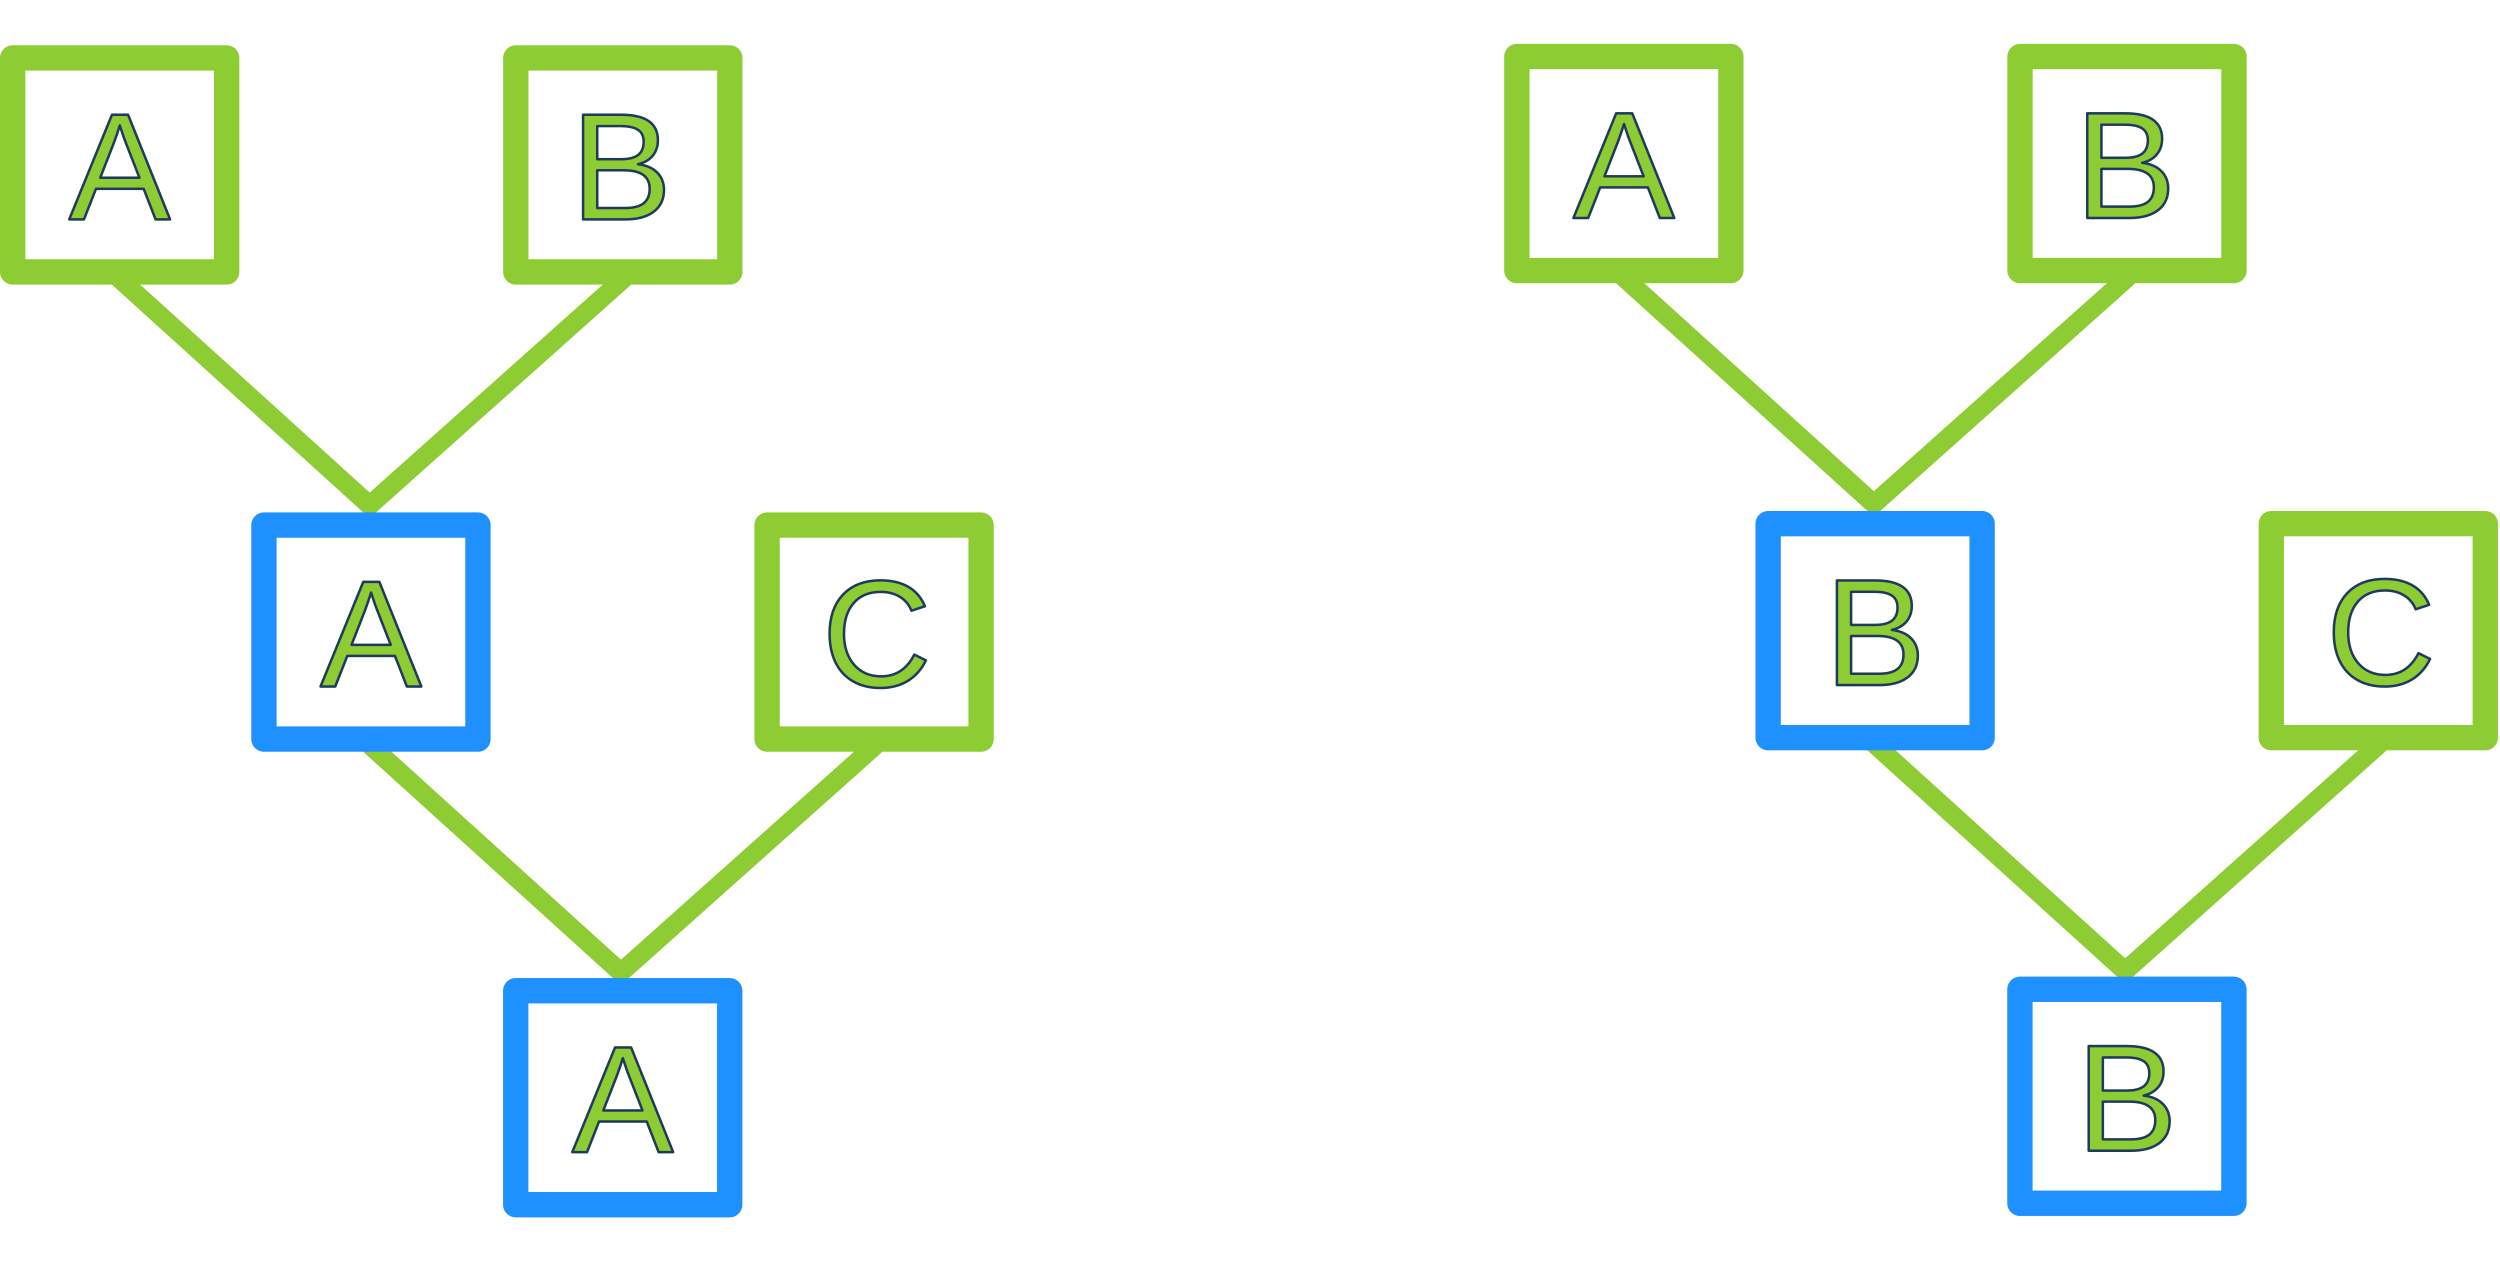
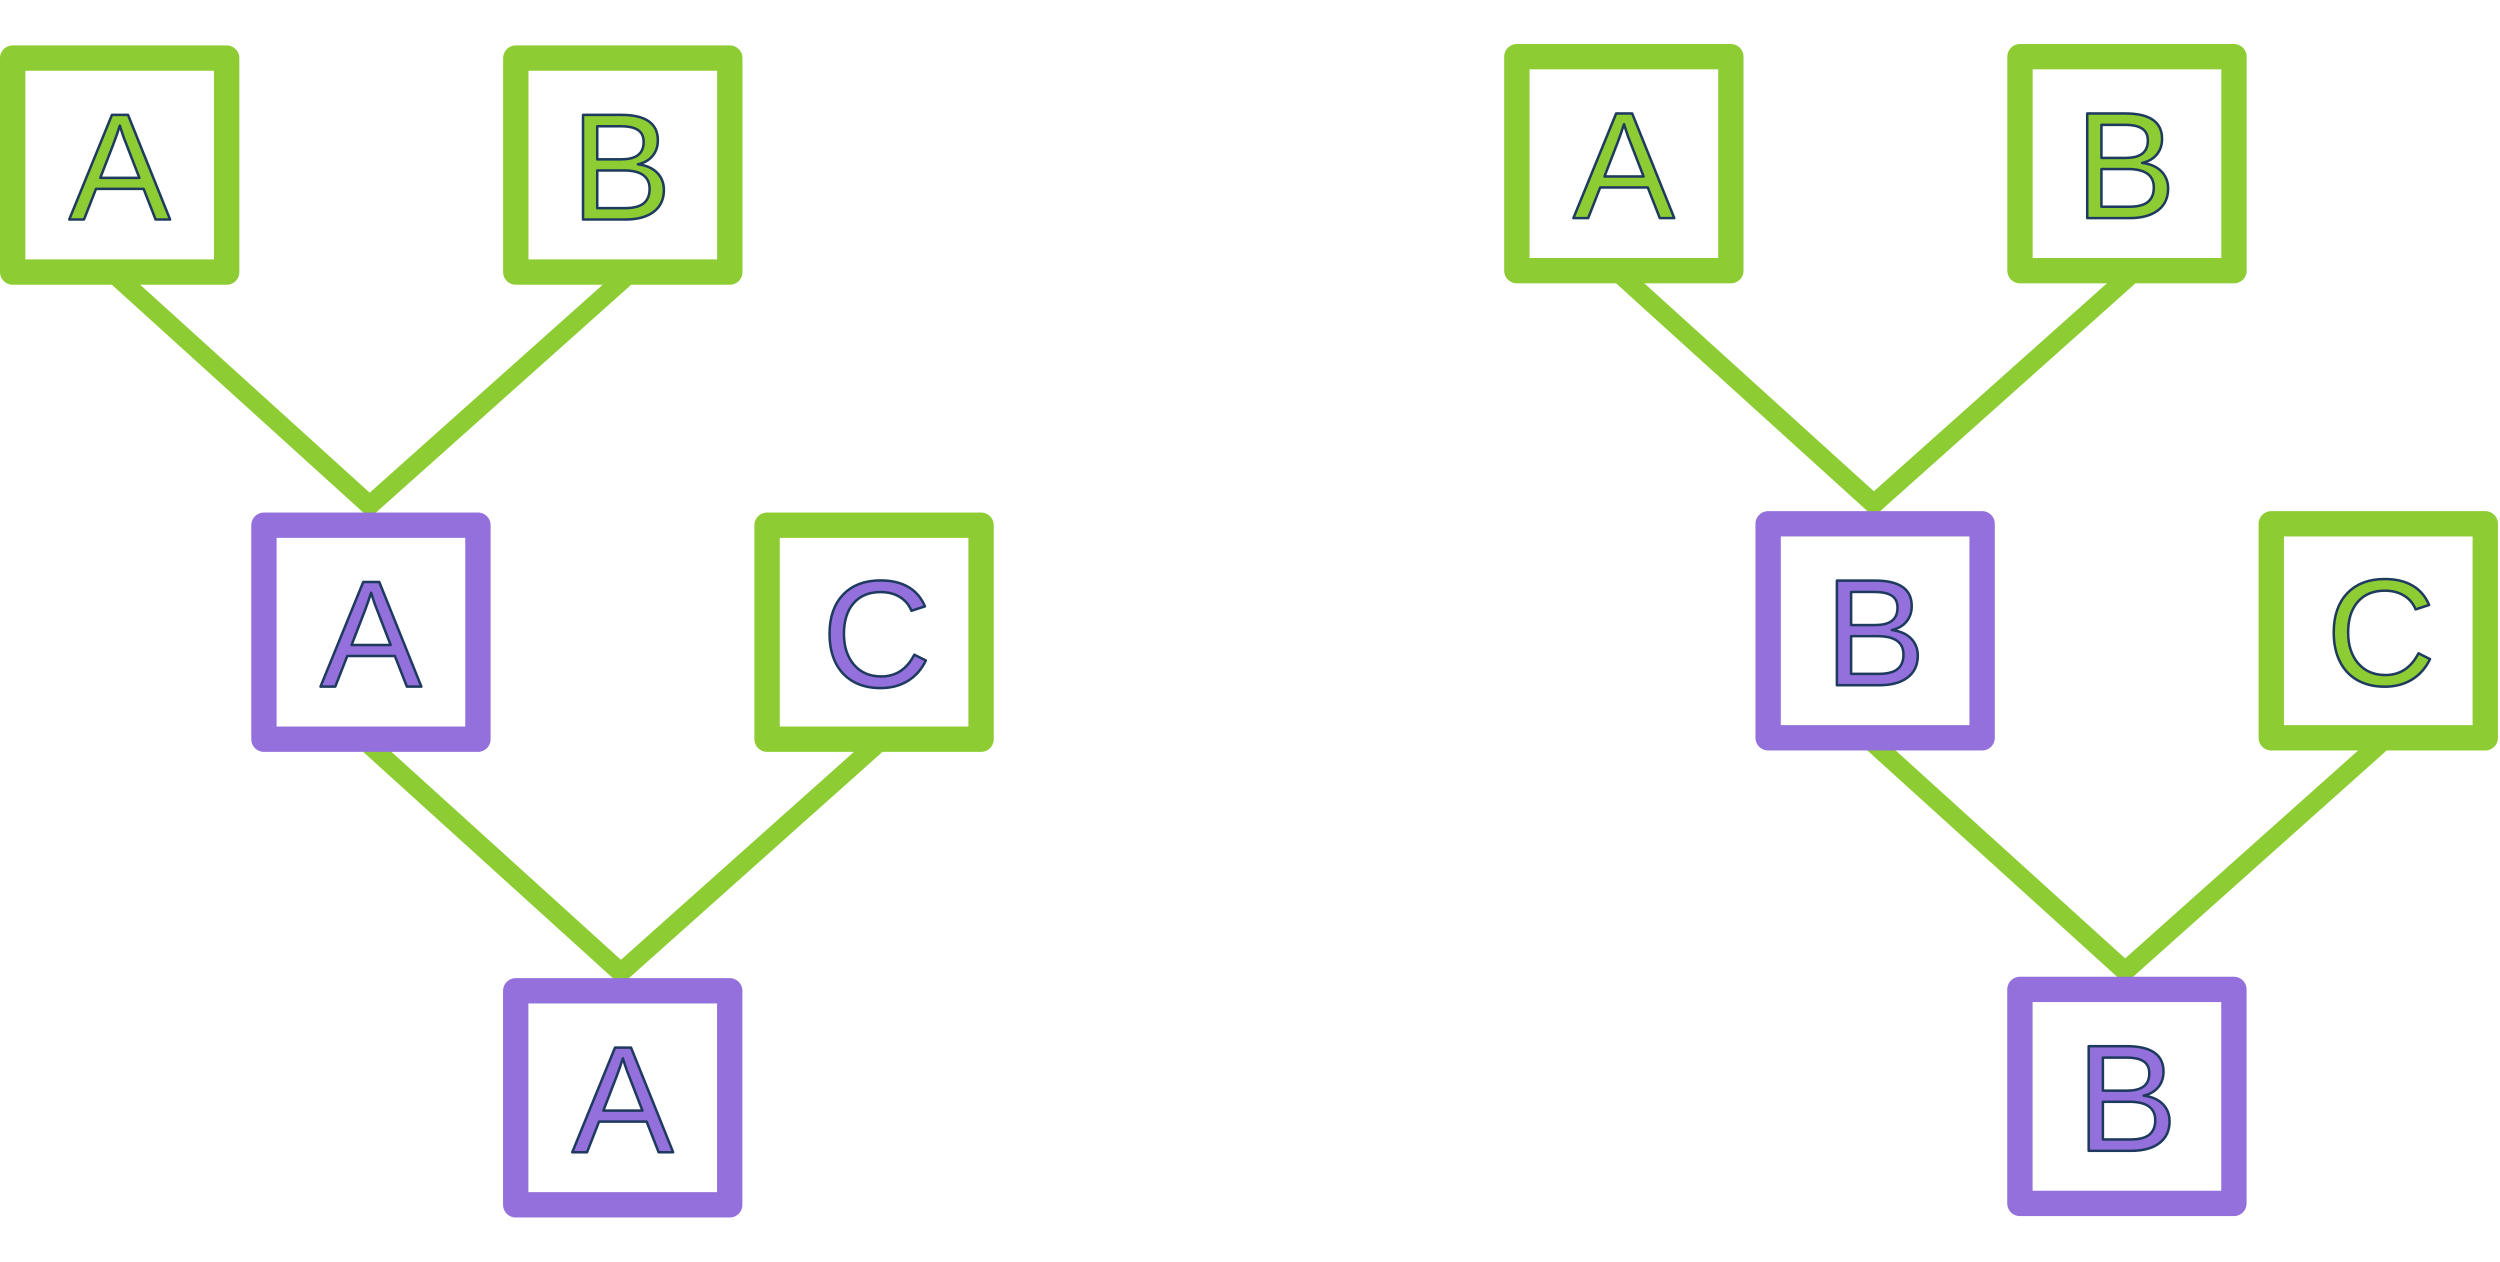
- <svg xmlns="http://www.w3.org/2000/svg" width="426" height="215" viewBox="0 0 822 386" version="1.1" xml:space="preserve" style="fill-rule:evenodd;clip-rule:evenodd;stroke-linecap:round;stroke-linejoin:round;stroke-miterlimit:1.5;">
-   <path d="M121.505,151.703l-82.178,-74.463" style="fill:none;stroke:#8dcc33;stroke-width:6.25px;" />
-   <path d="M616.084,151.241l-82.177,-74.463" style="fill:none;stroke:#8dcc33;stroke-width:6.25px;" />
-   <path d="M204.124,305.292l-82.178,-74.463" style="fill:none;stroke:#8dcc33;stroke-width:6.25px;" />
-   <path d="M698.703,304.83l-82.178,-74.462" style="fill:none;stroke:#8dcc33;stroke-width:6.25px;" />
-   <path d="M121.866,151.433l82.949,-74.029" style="fill:none;stroke:#8dcc33;stroke-width:6.25px;" />
-   <path d="M616.445,150.971l82.949,-74.028" style="fill:none;stroke:#8dcc33;stroke-width:6.25px;" />
-   <path d="M204.484,305.022l82.95,-74.029" style="fill:none;stroke:#8dcc33;stroke-width:6.25px;" />
-   <path d="M699.063,304.56l82.95,-74.028" style="fill:none;stroke:#8dcc33;stroke-width:6.25px;" />
-   <path d="M-970.071,-966.495l-254.083,367.547" style="fill:none;stroke:#0dcaf2;stroke-width:6.25px;" />
-   <path d="M-1202.47,-630.316l-19.704,28.502" style="fill:none;stroke:#0dcaf2;stroke-width:6.25px;" />
-   <rect x="4.167" y="4.628" width="70.362" height="70.362" style="fill:none;stroke:#8dcc33;stroke-width:8.33px;stroke-linecap:square;stroke-miterlimit:4;" />
-   <rect x="498.746" y="4.167" width="70.362" height="70.362" style="fill:none;stroke:#8dcc33;stroke-width:8.33px;stroke-linecap:square;stroke-miterlimit:4;" />
-   <rect x="169.571" y="311.313" width="70.362" height="70.362" style="fill:none;stroke:#1e90ff;stroke-width:8.33px;stroke-linecap:square;stroke-miterlimit:4;" />
-   <rect x="664.15" y="310.851" width="70.362" height="70.362" style="fill:none;stroke:#1e90ff;stroke-width:8.33px;stroke-linecap:square;stroke-miterlimit:4;" />
-   <rect x="86.785" y="158.217" width="70.362" height="70.362" style="fill:none;stroke:#1e90ff;stroke-width:8.33px;stroke-linecap:square;stroke-miterlimit:4;" />
-   <rect x="581.364" y="157.756" width="70.362" height="70.362" style="fill:none;stroke:#1e90ff;stroke-width:8.33px;stroke-linecap:square;stroke-miterlimit:4;" />
-   <rect x="169.598" y="4.628" width="70.362" height="70.362" style="fill:none;stroke:#8dcc33;stroke-width:8.33px;stroke-linecap:square;stroke-miterlimit:4;" />
-   <rect x="664.177" y="4.167" width="70.362" height="70.362" style="fill:none;stroke:#8dcc33;stroke-width:8.33px;stroke-linecap:square;stroke-miterlimit:4;" />
-   <rect x="252.217" y="158.217" width="70.362" height="70.362" style="fill:none;stroke:#8dcc33;stroke-width:8.33px;stroke-linecap:square;stroke-miterlimit:4;" />
-   <rect x="746.796" y="157.756" width="70.362" height="70.362" style="fill:none;stroke:#8dcc33;stroke-width:8.33px;stroke-linecap:square;stroke-miterlimit:4;" />
-   <g transform="matrix(50,0,0,50,56.0227,57.7052)">
-     </g>
-   <text x="22.673px" y="57.705px" style="font-family:'ArialMT', 'Arial', sans-serif;font-size:50px;fill:#8dcc33;stroke:#1e3a5f;stroke-width:0.83px;stroke-linecap:butt;stroke-miterlimit:2;">A</text>
-   <g transform="matrix(50,0,0,50,550.602,57.2434)">
-     </g>
-   <text x="517.252px" y="57.243px" style="font-family:'ArialMT', 'Arial', sans-serif;font-size:50px;fill:#8dcc33;stroke:#1e3a5f;stroke-width:0.83px;stroke-linecap:butt;stroke-miterlimit:2;">A</text>
-   <g transform="matrix(50,0,0,50,221.427,364.39)">
-     </g>
-   <text x="188.077px" y="364.39px" style="font-family:'ArialMT', 'Arial', sans-serif;font-size:50px;fill:#8dcc33;stroke:#1e3a5f;stroke-width:0.83px;stroke-linecap:butt;stroke-miterlimit:2;">A</text>
-   <g transform="matrix(50,0,0,50,716.006,363.928)">
-     </g>
-   <text x="682.656px" y="363.928px" style="font-family:'ArialMT', 'Arial', sans-serif;font-size:50px;fill:#8dcc33;stroke:#1e3a5f;stroke-width:0.83px;stroke-linecap:butt;stroke-miterlimit:2;">B</text>
-   <g transform="matrix(50,0,0,50,138.641,211.294)">
-     </g>
-   <text x="105.292px" y="211.294px" style="font-family:'ArialMT', 'Arial', sans-serif;font-size:50px;fill:#8dcc33;stroke:#1e3a5f;stroke-width:0.83px;stroke-linecap:butt;stroke-miterlimit:2;">A</text>
-   <g transform="matrix(50,0,0,50,633.22,210.832)">
-     </g>
-   <text x="599.871px" y="210.832px" style="font-family:'ArialMT', 'Arial', sans-serif;font-size:50px;fill:#8dcc33;stroke:#1e3a5f;stroke-width:0.83px;stroke-linecap:butt;stroke-miterlimit:2;">B</text>
-   <g transform="matrix(50,0,0,50,220.954,57.7052)">
-     </g>
-   <text x="187.604px" y="57.705px" style="font-family:'ArialMT', 'Arial', sans-serif;font-size:50px;fill:#8dcc33;stroke:#1e3a5f;stroke-width:0.83px;stroke-linecap:butt;stroke-miterlimit:2;">B</text>
-   <g transform="matrix(50,0,0,50,715.533,57.2434)">
-     </g>
-   <text x="682.183px" y="57.243px" style="font-family:'ArialMT', 'Arial', sans-serif;font-size:50px;fill:#8dcc33;stroke:#1e3a5f;stroke-width:0.83px;stroke-linecap:butt;stroke-miterlimit:2;">B</text>
-   <g transform="matrix(50,0,0,50,306.331,211.294)">
-     </g>
-   <text x="270.223px" y="211.294px" style="font-family:'ArialMT', 'Arial', sans-serif;font-size:50px;fill:#8dcc33;stroke:#1e3a5f;stroke-width:0.83px;stroke-linecap:butt;stroke-miterlimit:2;">C</text>
-   <g transform="matrix(50,0,0,50,800.91,210.832)">
-     </g>
-   <text x="764.802px" y="210.832px" style="font-family:'ArialMT', 'Arial', sans-serif;font-size:50px;fill:#8dcc33;stroke:#1e3a5f;stroke-width:0.83px;stroke-linecap:butt;stroke-miterlimit:2;">C</text>
-   <path d="M-617.705,-927.302l783.852,-0" style="fill:none;stroke:#9370db;stroke-width:12.5px;" />
+ <svg xmlns="http://www.w3.org/2000/svg" width="426" height="215" viewBox="0 0 426 200" version="1.1" xml:space="preserve" style="fill-rule:evenodd;clip-rule:evenodd;stroke-linecap:round;stroke-linejoin:round;stroke-miterlimit:1.5;">
+   <path d="M62.969,78.619l-42.589,-38.591" style="fill:none;stroke:#8dcc33;stroke-width:3.24px;" />
+   <path d="M319.283,78.379l-42.588,-38.59" style="fill:none;stroke:#8dcc33;stroke-width:3.24px;" />
+   <path d="M105.786,158.216l-42.589,-38.59" style="fill:none;stroke:#8dcc33;stroke-width:3.24px;" />
+   <path d="M362.101,157.977l-42.589,-38.59" style="fill:none;stroke:#8dcc33;stroke-width:3.24px;" />
+   <path d="M63.156,78.479l42.988,-38.366" style="fill:none;stroke:#8dcc33;stroke-width:3.24px;" />
+   <path d="M319.47,78.239l42.989,-38.364" style="fill:none;stroke:#8dcc33;stroke-width:3.24px;" />
+   <path d="M105.972,158.076l42.989,-38.365" style="fill:none;stroke:#8dcc33;stroke-width:3.24px;" />
+   <path d="M362.287,157.837l42.989,-38.365" style="fill:none;stroke:#8dcc33;stroke-width:3.24px;" />
+   <rect x="2.159" y="2.397" width="36.465" height="36.465" style="fill:none;stroke:#8dcc33;stroke-width:4.32px;stroke-linecap:square;stroke-miterlimit:4;" />
+   <rect x="258.473" y="2.159" width="36.465" height="36.465" style="fill:none;stroke:#8dcc33;stroke-width:4.32px;stroke-linecap:square;stroke-miterlimit:4;" />
+   <rect x="87.879" y="161.336" width="36.465" height="36.465" style="fill:none;stroke:#9370db;stroke-width:4.32px;stroke-linecap:square;stroke-miterlimit:4;" />
+   <rect x="344.193" y="161.097" width="36.465" height="36.465" style="fill:none;stroke:#9370db;stroke-width:4.32px;stroke-linecap:square;stroke-miterlimit:4;" />
+   <rect x="44.975" y="81.995" width="36.465" height="36.465" style="fill:none;stroke:#9370db;stroke-width:4.32px;stroke-linecap:square;stroke-miterlimit:4;" />
+   <rect x="301.29" y="81.756" width="36.465" height="36.465" style="fill:none;stroke:#9370db;stroke-width:4.32px;stroke-linecap:square;stroke-miterlimit:4;" />
+   <rect x="87.893" y="2.397" width="36.465" height="36.465" style="fill:none;stroke:#8dcc33;stroke-width:4.32px;stroke-linecap:square;stroke-miterlimit:4;" />
+   <rect x="344.207" y="2.159" width="36.465" height="36.465" style="fill:none;stroke:#8dcc33;stroke-width:4.32px;stroke-linecap:square;stroke-miterlimit:4;" />
+   <rect x="130.71" y="81.995" width="36.465" height="36.465" style="fill:none;stroke:#8dcc33;stroke-width:4.32px;stroke-linecap:square;stroke-miterlimit:4;" />
+   <rect x="387.025" y="81.756" width="36.465" height="36.465" style="fill:none;stroke:#8dcc33;stroke-width:4.32px;stroke-linecap:square;stroke-miterlimit:4;" />
+   <text x="11.749px" y="29.904px" style="font-family:'ArialMT', 'Arial', sans-serif;font-size:25.912px;fill:#8dcc33;stroke:#1e3a5f;stroke-width:0.43px;stroke-linecap:butt;stroke-miterlimit:2;">A</text>
+   <text x="268.064px" y="29.665px" style="font-family:'ArialMT', 'Arial', sans-serif;font-size:25.912px;fill:#8dcc33;stroke:#1e3a5f;stroke-width:0.43px;stroke-linecap:butt;stroke-miterlimit:2;">A</text>
+   <text x="97.47px" y="188.843px" style="font-family:'ArialMT', 'Arial', sans-serif;font-size:25.912px;fill:#9370db;stroke:#1e3a5f;stroke-width:0.43px;stroke-linecap:butt;stroke-miterlimit:2;">A</text>
+   <text x="353.784px" y="188.604px" style="font-family:'ArialMT', 'Arial', sans-serif;font-size:25.912px;fill:#9370db;stroke:#1e3a5f;stroke-width:0.43px;stroke-linecap:butt;stroke-miterlimit:2;">B</text>
+   <text x="54.566px" y="109.502px" style="font-family:'ArialMT', 'Arial', sans-serif;font-size:25.912px;fill:#9370db;stroke:#1e3a5f;stroke-width:0.43px;stroke-linecap:butt;stroke-miterlimit:2;">A</text>
+   <text x="310.881px" y="109.262px" style="font-family:'ArialMT', 'Arial', sans-serif;font-size:25.912px;fill:#9370db;stroke:#1e3a5f;stroke-width:0.43px;stroke-linecap:butt;stroke-miterlimit:2;">B</text>
+   <text x="97.224px" y="29.904px" style="font-family:'ArialMT', 'Arial', sans-serif;font-size:25.912px;fill:#8dcc33;stroke:#1e3a5f;stroke-width:0.43px;stroke-linecap:butt;stroke-miterlimit:2;">B</text>
+   <text x="353.539px" y="29.665px" style="font-family:'ArialMT', 'Arial', sans-serif;font-size:25.912px;fill:#8dcc33;stroke:#1e3a5f;stroke-width:0.43px;stroke-linecap:butt;stroke-miterlimit:2;">B</text>
+   <text x="140.042px" y="109.502px" style="font-family:'ArialMT', 'Arial', sans-serif;font-size:25.912px;fill:#9370db;stroke:#1e3a5f;stroke-width:0.43px;stroke-linecap:butt;stroke-miterlimit:2;">C</text>
+   <text x="396.356px" y="109.262px" style="font-family:'ArialMT', 'Arial', sans-serif;font-size:25.912px;fill:#8dcc33;stroke:#1e3a5f;stroke-width:0.43px;stroke-linecap:butt;stroke-miterlimit:2;">C</text>
</svg>
